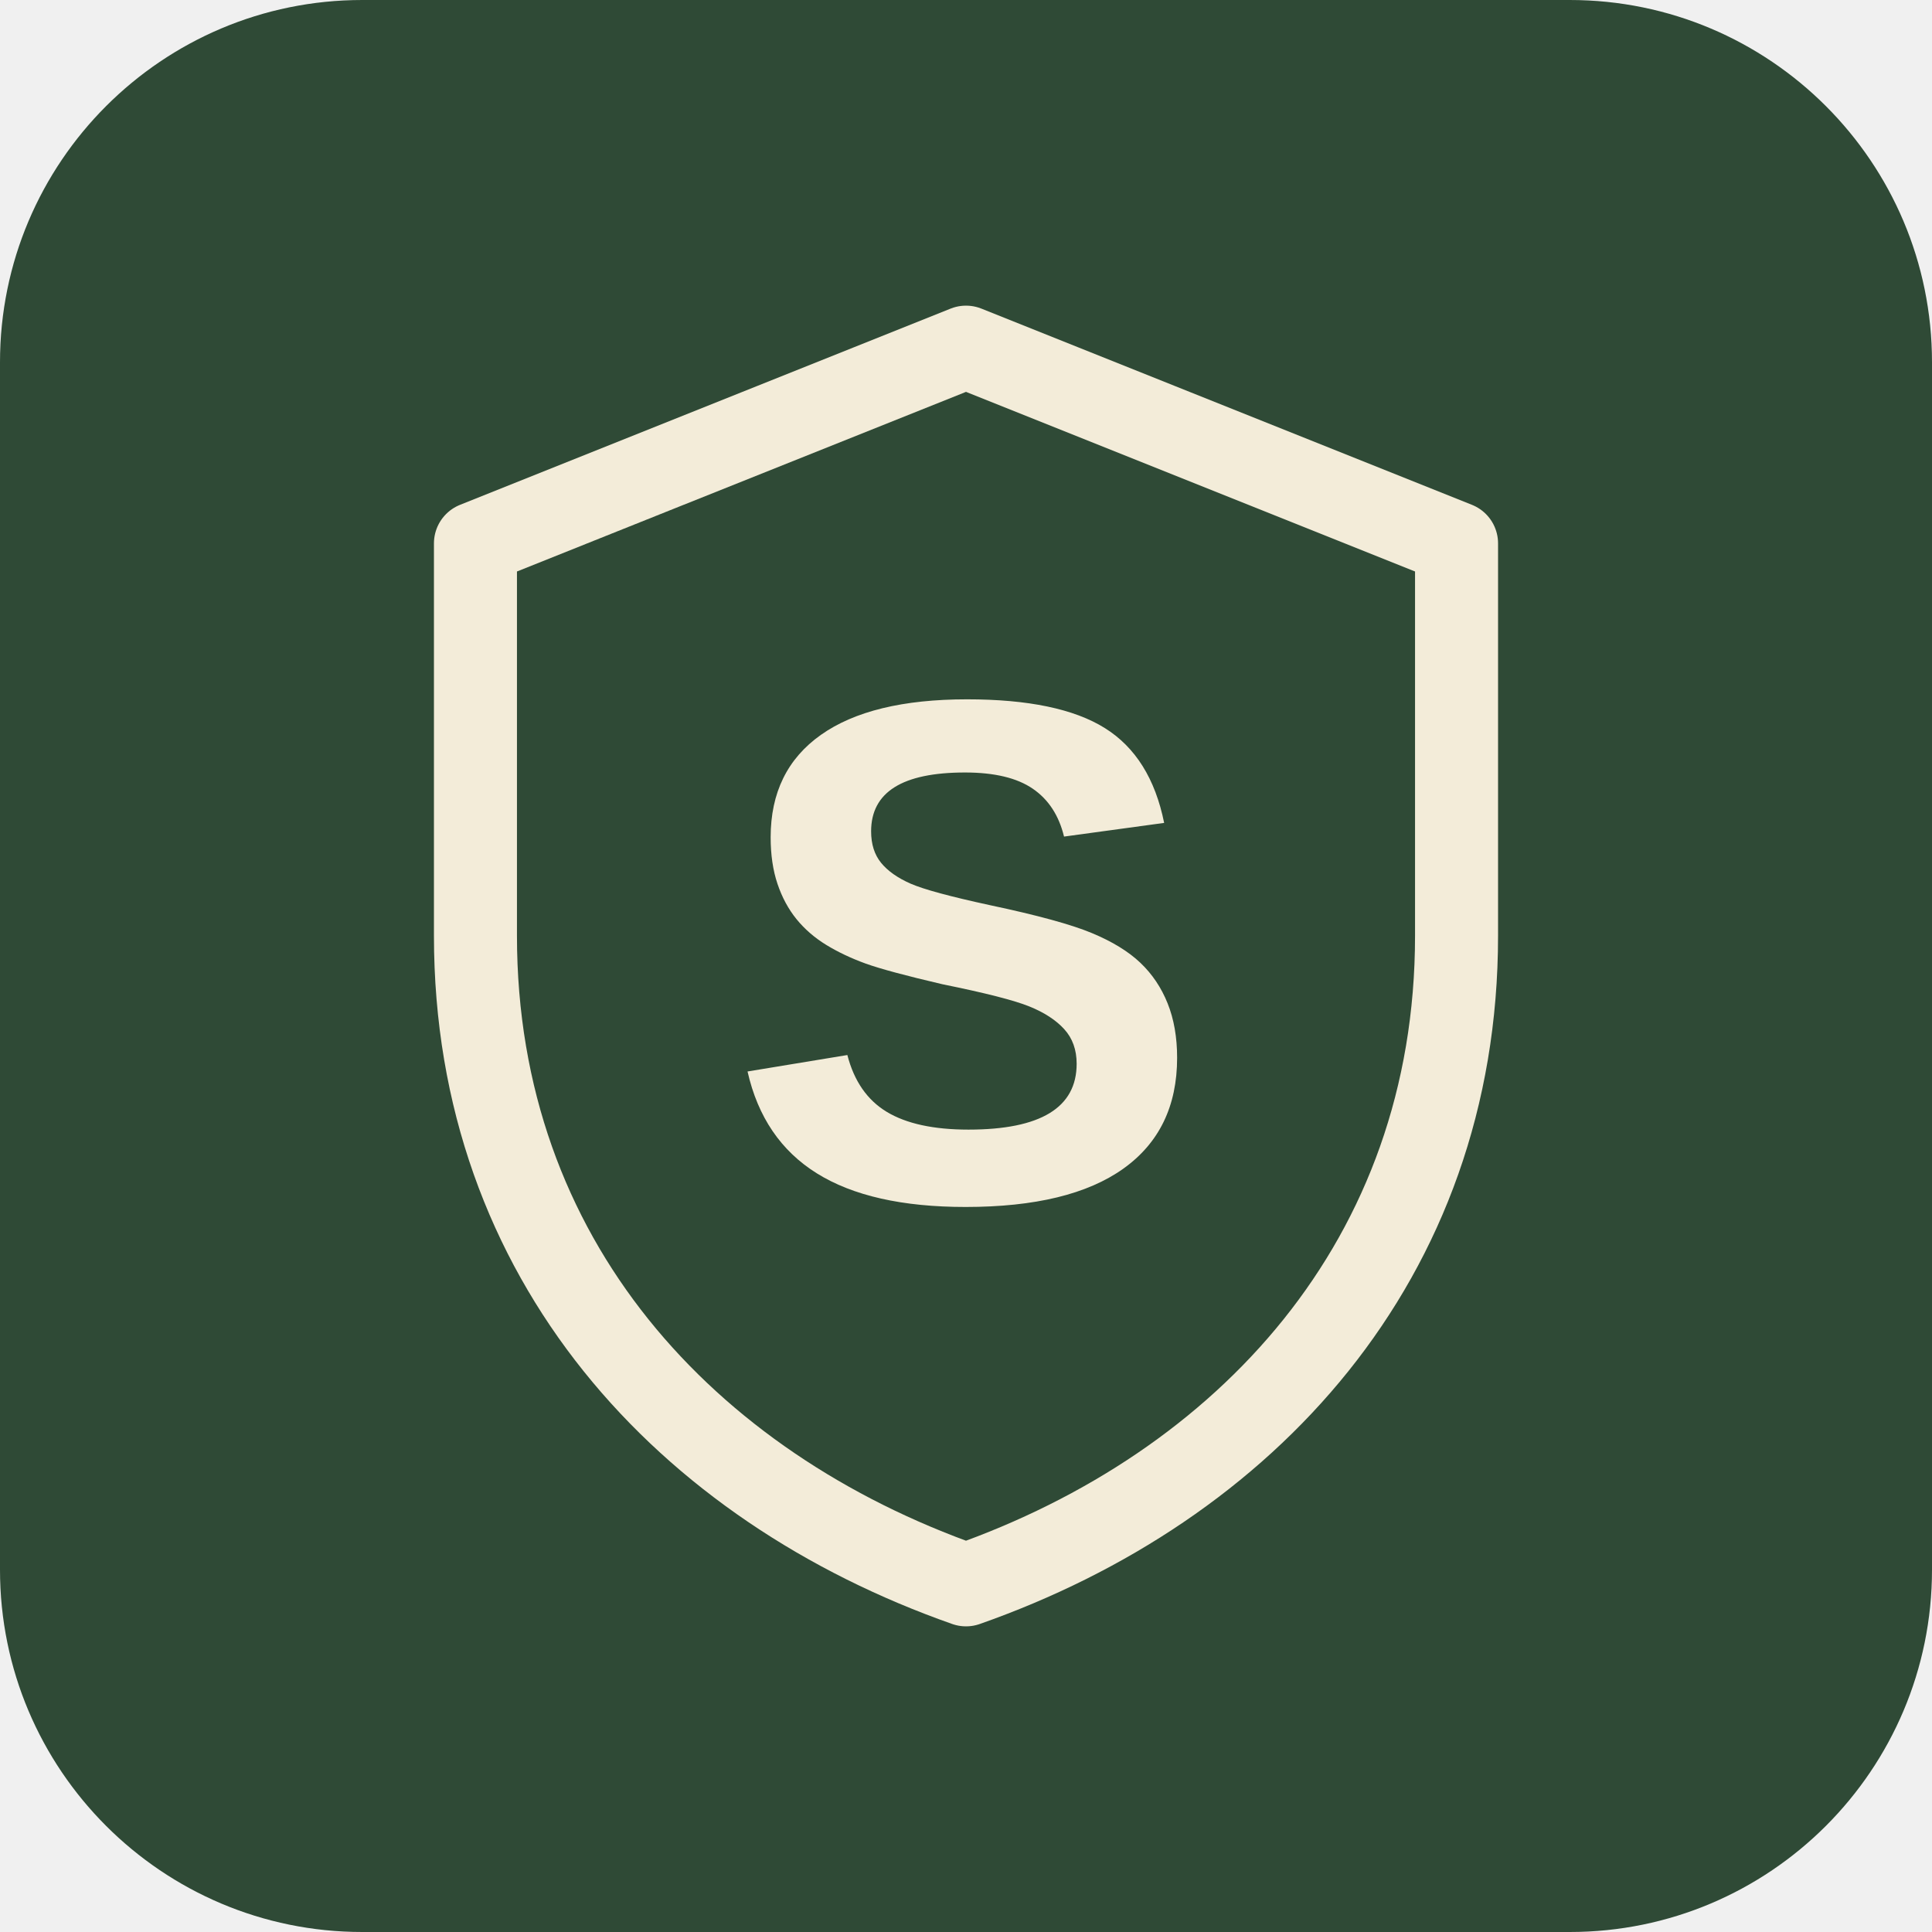
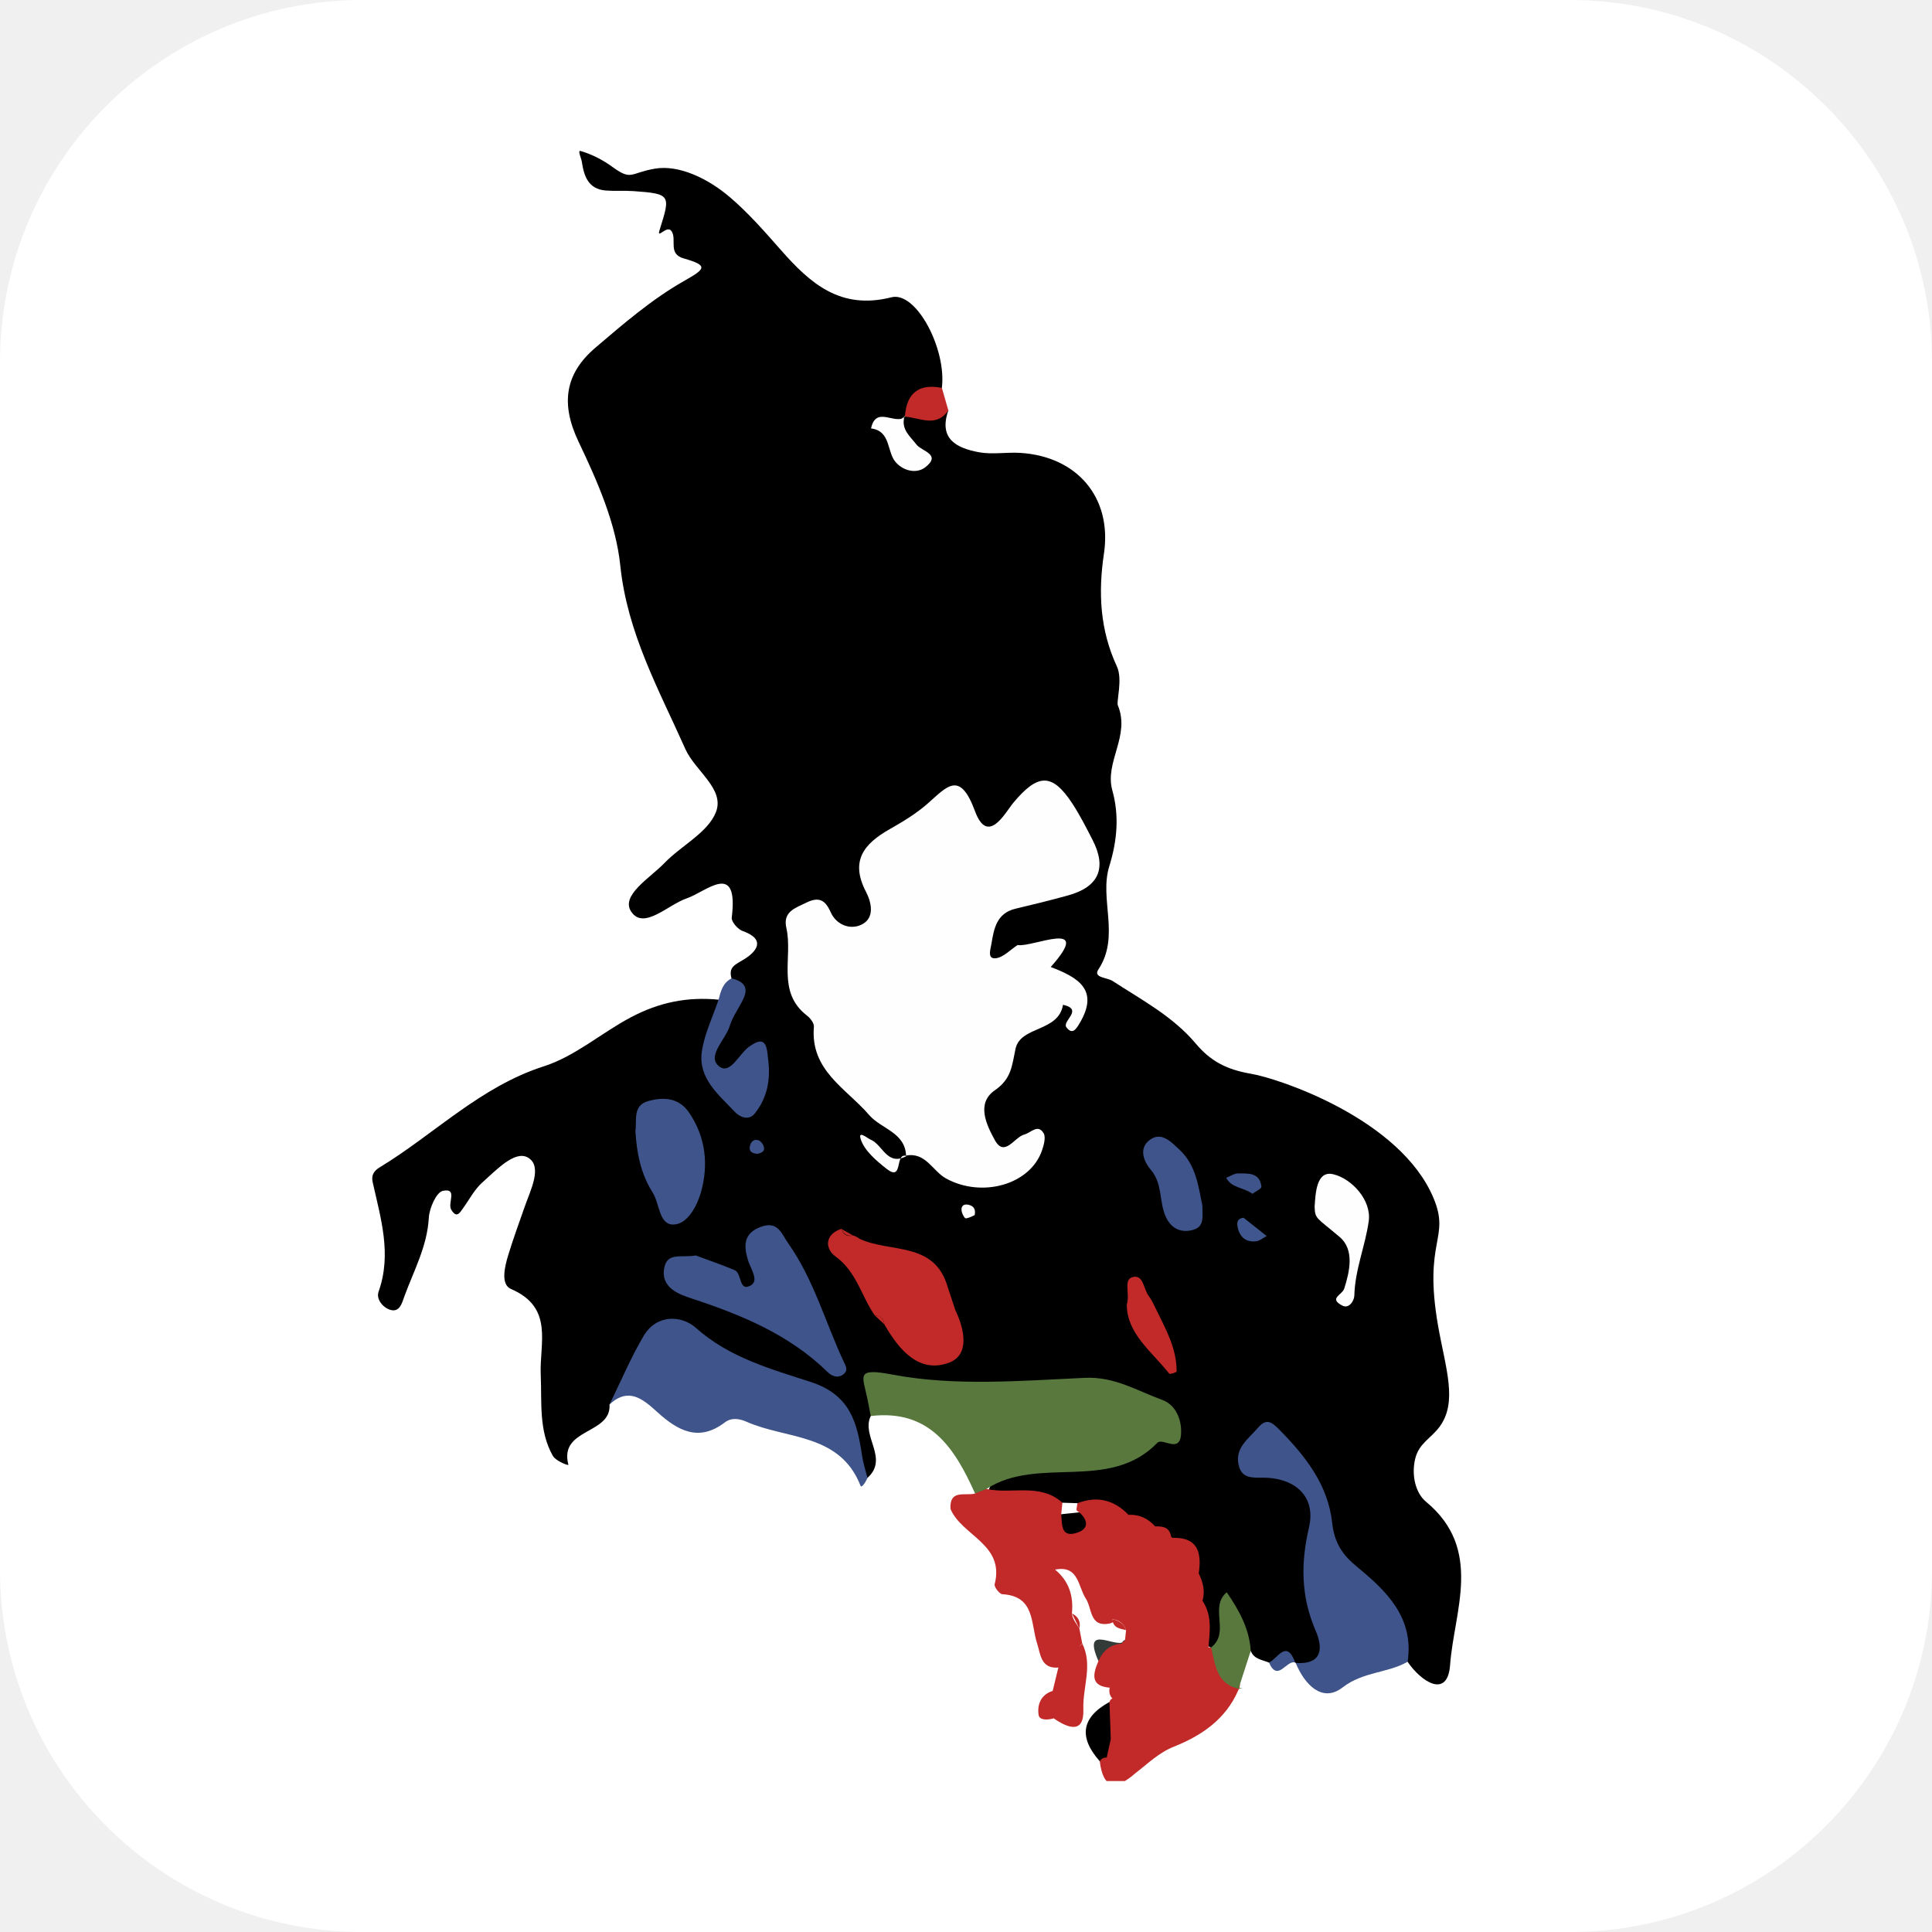
<svg xmlns="http://www.w3.org/2000/svg" viewBox="0 0 512 512">
-   <rect width="512" height="512" rx="96" fill="#2f4a36" />
-   <path d="M256 92l130 52v104c0 86-56 146-130 172-74-26-130-86-130-172V144z" fill="none" stroke="#f3ecd9" stroke-width="22" stroke-linejoin="round" />
-   <text x="256" y="318" text-anchor="middle" font-family="Arial Narrow,Arial,sans-serif" font-weight="700" font-size="190" fill="#f3ecd9">S</text>
+   <defs>
+     <style>.uuid-5d634590-e2f4-4f7d-97f2-4a0b18052733{fill:#fefefe;}.uuid-ca1b86e1-118c-4c24-9ce2-a12e15a75e37{fill:#1d1d1b;}.uuid-b8eec6a1-3fc2-4c91-bd42-89c6a3fd063d{fill:#3e548a;}.uuid-c4cb2918-3a0a-4f7e-9a4f-43b7277a7d40{fill:#58783e;}.uuid-f5a70d7b-282b-4435-88c9-e2b197eca04f{fill:#323b38;}.uuid-95c5bee2-52ce-4d1d-97fd-8442377b5ee7{fill:#3f578e;}.uuid-32778ff1-5c96-4679-9b95-179f4e7c1949{fill:#c12a28;}</style>
+   </defs>
+   <rect width="512" height="512" rx="96" fill="#ffffff" />
+   <svg x="56" y="40" width="400" height="432" viewBox="10 0 200 302" preserveAspectRatio="xMidYMid meet">
+     <g id="uuid-29a4779b-b5a3-4565-bfe4-3939b8eb5827">
+       <path d="M197.676,236.436c-1.62,2.148-3.78,3.004-4.465,5.885-.732,3.077.105,6.353,2.019,7.936,10.652,8.812,5.182,20.266,4.454,30.233-.46,6.3-5.334,3.155-7.87-.586-4.537-6.865-6.938-15.231-14.671-19.868-1.937-1.161-1.233-4.173-1.377-6.428-.352-5.499-4.337-9.042-7.257-13.145-.659-.926-1.577-1.693-2.839-1.324-.879.257-1.405,1.038-1.359,1.931.076,1.465,1.346,1.565,2.42,1.861,7.332,2.023,9.764,7.097,8.471,14.182-1.056,5.783.111,11.171,1.621,16.728,1.583,5.825-.025,7.24-5.747,6.281l-.081-.077c-1.62-.944-3.235.394-4.854.01-1.258-.527-2.799-.614-3.388-2.181-.481,1.061-1.179.832-1.576.069-1.265-2.43-2.243-4.97-2.222-7.78-.624,2.454.334,5.448-2.441,7.173-.854.162-1.549-.099-2.095-.774-1.265-2.191-1.147-4.641-1.342-7.03-.146-1.878-.546-3.714-1.039-5.527-.596-1.975-.762-4.161-2.722-5.453-.558-.381-1.099-.787-1.65-1.173-1.158-.706-2.382-1.272-3.65-1.755-1.663-.61-3.382-1.062-4.986-1.833-2.59-1.806-5.544-2.122-8.587-2.104-1.257-.035-2.492-.179-3.727-.405-4.055-1.631-8.824-.136-12.608-2.884,2.334-7.447,9.138-5.086,14.063-5.833,5.356-.812,10.416-1.29,15.304-4.213,3.588-2.145,3.383-3.262.42-5.175-3.401-2.195-7.099-3.47-11.23-3.524-11.65-.154-23.329.591-34.94-.411-4.547-.393-3.838,3.196-5.372,5.134-1.825,3.733,3.429,7.843-.61,11.458-1.896-.468-3.086-1.991-3.134-3.612-.262-8.932-6.818-11.609-13.612-13.915-5.117-1.737-9.932-3.881-14.425-6.954-3.872-2.647-7.655-2.435-9.564,2.572-1.404,3.684-5.009,5.288-7.049,8.31.363,5.591-9.417,4.351-7.62,11.156.066.25-2.335-.68-2.876-1.634-2.658-4.679-2.023-9.953-2.248-15.023-.261-5.863,2.488-12.45-5.505-15.894-1.977-.852-1.166-4.157-.499-6.342.912-2.988,1.995-5.925,3.023-8.877,1.084-3.111,3.383-7.516.604-9.132-2.426-1.41-5.929,2.389-8.449,4.619-1.444,1.278-2.381,3.133-3.539,4.733-.642.888-1.194,1.996-2.224.289-.709-1.176,1.26-4.072-1.539-3.474-1.209.258-2.506,3.196-2.605,4.981-.296,5.295-2.781,9.795-4.526,14.564-.442,1.208-.867,3.065-2.672,2.48-1.311-.425-2.606-1.95-2.106-3.359,2.468-6.948.398-13.567-1.094-20.248-.287-1.285.178-2.092,1.277-2.759,10.17-6.176,18.637-14.952,30.437-18.734,5.785-1.854,10.632-6.174,16.113-9.075,5.32-2.817,10.503-3.82,16.25-3.271,1.276,2.92.035,5.523-1.271,7.957-2.455,4.575.667,6.573,3.668,8.765,1.321.965,2.494,1.286,3.505-.313.457-.722.777-1.6.586-2.418-.589-2.528-1.993-.879-3.086-.49-6.502,2.312-5.922-1.133-4.544-5.465,1.261-3.963,3.887-7.53,3.54-11.969-.607-2.123.686-2.548,2.301-3.528,2.147-1.303,4.317-3.637-.257-5.264-.883-.314-2.092-1.711-2-2.467,1.311-10.697-4.756-4.79-8.293-3.593-3.542,1.199-7.954,5.9-10.3,2.535-2.113-3.03,3.445-6.278,6.082-9.023,3.147-3.275,8.085-5.656,9.58-9.472,1.686-4.304-3.852-7.612-5.672-11.701-4.908-11.024-10.749-21.438-12.05-33.997-.813-7.852-4.274-15.672-7.736-22.939-3.367-7.067-2.482-12.615,3.135-17.408,5.187-4.426,10.452-8.959,16.33-12.305,3.98-2.265,4.77-2.879.03-4.226-2.942-.836-1.287-3.376-2.205-4.966-.862-1.493-2.909,1.719-2.247-.379,2.017-6.385,2.077-6.636-4.846-7.125-1.704-.12-3.427.022-5.13-.111-3.246-.254-4.048-2.624-4.454-5.33-.107-.716-.848-2.17-.212-1.986,2.062.599,4.094,1.638,5.842,2.915,3.633,2.653,3.278,1.151,7.884.354,4.537-.785,9.932,1.893,13.868,5.24,3.454,2.936,6.484,6.408,9.493,9.826,5.457,6.201,11.034,11.157,20.479,8.762,4.588-1.164,10.24,9.549,9.349,16.78-1.879,2.426-5.125,3.062-7.067,5.406-.847.728-1.789,1.45-1.839,2.66-.048,1.165.86,2.973,1.301,2.839,2.131-.649-.081-1.766-.042-2.744.045-1.154.042-2.193.891-3.062,2.428-2.252,5.267-.94,7.957-.923-1.864,5.307,1.572,6.988,5.646,7.746,2.478.461,5.117-.035,7.669.123,10.578.656,17.06,8.314,15.507,18.686-1.086,7.248-.723,14.155,2.408,20.892,1.103,2.375-.131,6.474.171,7.201,2.355,5.665-2.494,10.463-1.023,15.748,1.305,4.688.908,9.285-.569,14.07-1.886,6.112,2.074,12.935-2.014,19.105-1.029,1.553,1.608,1.468,2.636,2.137,5.382,3.5,11.159,6.548,15.373,11.559,2.759,3.281,5.711,4.853,10.297,5.633,5.183.882,27.614,8.36,33.769,22.992,3.196,7.597-1.935,7.717.857,23.693,1.375,7.868,3.72,14.139.218,18.782Z" />
+       <path class="uuid-c4cb2918-3a0a-4f7e-9a4f-43b7277a7d40" d="M92.351,234.374c-.215-1.112-.416-2.227-.648-3.335-.878-4.186-2.154-5.642,4.68-4.342,11.518,2.191,23.75,1.143,35.643.6,5.522-.252,9.687,2.406,14.322,4.086,2.482.9,3.65,3.596,3.495,6.31-.213,3.71-3.425.641-4.383,1.632-8.896,9.211-22.049,2.314-31.659,8.555-.504.788-1.219,1.047-2.118.848-3.768-8.397-8.382-15.652-19.333-14.354Z" />
+       <path class="uuid-32778ff1-5c96-4679-9b95-179f4e7c1949" d="M153.119,263.536c.803,1.615,1.206,3.285.695,5.08.273.895.015,1.68-.6,2.316-1.906,1.973-4.522,2.98-6.561,4.778,2.765.459,5.673.145,8.268,1.527l.493.025c2.163,1.536,3.44,3.826,4.996,5.882.431.677.437,1.358.021,2.044-2.302,5.352-6.803,8.403-11.865,10.416-2.892,1.15-4.878,3.181-7.189,4.939-2.417-.039-5.211.677-5.843-2.931-.43-1.196-.57-2.416-.328-3.673.493-2.444,2.1-4.451,2.691-6.861l-.162.101c1.627-1.18,3.467-1.605,5.437-1.453.94.073,2.033-.199,2.65.886-.351-.915-1.191-.966-1.926-.91-2.534.192-4.811-.836-7.189-1.386l.14.399c-2.15-2.737-.785-5.051.872-7.334.582-.512,1.165-1.024,1.744-1.542.065-.599.129-1.198.194-1.797-.445-1.176-1.259-1.888-2.534-2.02l.135.543-.512.224c-2.171-3.949-2.916-8.422-3.726-12.687-.915-4.814-.009-9.498,7.084-7.427,1.997-.098,3.618.673,4.939,2.139.74,1.009,2.402.577,2.948,1.89l.207.237c2.417,1.618,3.217,4.446,4.923,6.596Z" />
+       <path class="uuid-b8eec6a1-3fc2-4c91-bd42-89c6a3fd063d" d="M43.958,232.234c2.085-4.249,3.923-8.645,6.325-12.706,2.43-4.107,7.068-3.813,9.67-1.493,6.223,5.549,13.932,7.634,21.302,10.036,7.284,2.374,8.586,7.493,9.483,13.609.206,1.403.663,2.769,1.004,4.152-.266.691-1.084,1.961-1.273,1.476-3.827-9.79-13.727-8.596-21.119-11.871-1.331-.59-2.792-.825-4.045.129-4.891,3.722-8.801,1.434-12.545-1.969-2.641-2.4-5.293-4.622-8.801-1.364Z" />
+       <path class="uuid-b8eec6a1-3fc2-4c91-bd42-89c6a3fd063d" d="M171.075,280.122c5.017.321,5.084-2.79,3.686-6.027-2.721-6.297-2.767-12.468-1.214-19.106,1.325-5.662-2.532-9.3-8.857-9.193-1.861.031-3.509-.03-4.094-2.025-.988-3.373,1.663-5.1,3.485-7.212,1.593-1.845,2.537-1.099,3.991.367,4.834,4.874,8.997,10.237,9.758,17.179.409,3.734,1.846,5.932,4.64,8.226,5.442,4.467,10.58,9.411,9.344,17.573-3.757,2.126-8.222,1.796-12.054,4.756-3.766,2.909-7.017-.531-8.685-4.538Z" />
+       <path class="uuid-32778ff1-5c96-4679-9b95-179f4e7c1949" d="M127.109,280.97c-3.281.27-3.302-2.532-3.935-4.468-1.219-3.731-.366-8.763-6.436-9.119-.539-.032-1.556-1.359-1.43-1.846,1.915-7.433-6.082-8.96-8.183-13.953,2.142-1.765,4.864-1.367,7.287-1.655,9.658-1.148,13.218,2.788,12.087,12.9,2.581,2.113,3.447,4.887,3.124,8.12.098,1.117.87,1.903,1.381,2.817.178.919.356,1.838.533,2.756-1.713,1.247-.542,5.37-4.428,4.449Z" />
+       <path class="uuid-32778ff1-5c96-4679-9b95-179f4e7c1949" d="M126.499,262.828q-3.698-12.186-19.374-11.245c-.205-3.711,2.759-2.352,4.559-2.856l2.118-.848c4.649,1.053,9.895-1.19,14.057,2.553.755.377,1.142,1.074,1.529,1.721-.003-.048.51.259.51.259,0,0,.311-.51.299-.551.038-.513.196-.946.461-1.339,3.628-1.392,6.766-.629,9.445,2.154-5.917.358-6.912,5.357-4.764,8.361,2.998,4.192,1.532,7.806,1.406,11.753-3.925.828-3.315-2.718-4.546-4.591-1.448-2.203-1.307-6.262-5.7-5.37Z" />
+       <path class="uuid-b8eec6a1-3fc2-4c91-bd42-89c6a3fd063d" d="M66.559,153.299c1.882.448,3.224,1.358,2.307,3.524-.761,1.798-2.067,3.399-2.62,5.242-.771,2.568-4.257,5.542-2.082,7.44,2.129,1.857,3.772-2.273,5.722-3.612,1.818-1.249,2.988-1.487,3.317,1.153.035.281.044.565.086.845.57,3.794.028,7.379-2.412,10.419-1.161,1.447-2.835.642-3.713-.293-2.984-3.179-6.822-6.2-6.103-11.17.475-3.286,2.029-6.415,3.1-9.614.409-1.55.778-3.124,2.399-3.933Z" />
+       <path class="uuid-c4cb2918-3a0a-4f7e-9a4f-43b7277a7d40" d="M160.556,284.926c-4.16-.909-4.367-4.478-5.143-7.664.205-.198.425-.382.613-.595,2.481-2.806-.818-6.981,2.277-9.645,2.258,3.298,4.199,6.727,4.448,10.851-.741,2.295-1.483,4.59-2.224,6.885-0,0,.709-.037.709-.037l-.68.204Z" />
+       <path class="uuid-32778ff1-5c96-4679-9b95-179f4e7c1949" d="M127.109,280.97c1.476-1.483,2.952-2.966,4.428-4.449,2.002,3.991.054,8.107.205,12.162.173,4.669-2.88,3.509-5.485,1.699-1.481-1.642-1.103-3.356-.197-5.09.35-1.441.7-2.882,1.05-4.322Z" />
+       <path class="uuid-32778ff1-5c96-4679-9b95-179f4e7c1949" d="M136.706,284.316c.28-.029.567-.117.838-.08,3.663.501,9.142-2.606,10.348,1.732.517,1.86-6.54.901-10.157,1.211-1.155-.662-1.379-1.659-1.028-2.863Z" />
+       <path class="uuid-32778ff1-5c96-4679-9b95-179f4e7c1949" d="M98.675,49.3c.274-4.358,2.488-6.251,6.855-5.407.4,1.392.8,2.784,1.201,4.176-2.296,3.313-5.348,1.292-8.134,1.155l.077.076Z" />
+       <path d="M136.824,294.233c-.252,1.136-.504,2.272-.756,3.408-.159.736-.588.966-1.287.689-3.899-4.397-3.475-8.085,1.794-10.98.895,2.265.799,4.565.249,6.883Z" />
+       <path class="uuid-32778ff1-5c96-4679-9b95-179f4e7c1949" d="M134.78,298.33c.295-.481.724-.711,1.287-.689,1.137,2.128,3.848,1.369,5.309,2.902-3.472,3.068-5.939,3.132-6.596-2.212Z" />
+       <path class="uuid-32778ff1-5c96-4679-9b95-179f4e7c1949" d="M138.895,276.539c.759,3.088-3.343,4.954-2.049,8.176-3.819-.223-3.403-2.427-2.31-4.948-.824-4.158,1.924-3.481,4.359-3.228Z" />
+       <path class="uuid-b8eec6a1-3fc2-4c91-bd42-89c6a3fd063d" d="M166.139,280.055c1.617-.767,3.227-4.413,4.854-.01-1.619-.56-3.228,3.739-4.854.01Z" />
+       <path class="uuid-f5a70d7b-282b-4435-88c9-e2b197eca04f" d="M138.895,276.539c-2.16.119-3.52,1.321-4.359,3.228-3.314-7.54,4.063-1.639,4.926-3.928-.317.129-.506.363-.567.7Z" />
+       <path class="uuid-32778ff1-5c96-4679-9b95-179f4e7c1949" d="M126.059,285.293c.066,1.697.131,3.393.197,5.09-1.086.309-2.654.409-2.808-.645-.276-1.895.412-3.748,2.611-4.445Z" />
+       <path class="uuid-32778ff1-5c96-4679-9b95-179f4e7c1949" d="M136.824,294.233c-.083-2.294-.166-4.588-.249-6.883.29-.825.763-.761,1.322-.271.494,2.513,1.047,5.034-1.073,7.154Z" />
+       <path class="uuid-32778ff1-5c96-4679-9b95-179f4e7c1949" d="M137.121,272.022c1.212.212,2.1.83,2.534,2.02-1.154-.284-2.433-.411-2.534-2.02Z" />
+       <path class="uuid-32778ff1-5c96-4679-9b95-179f4e7c1949" d="M131.003,273.765c-.46-.939-.92-1.878-1.381-2.817,1.19.58,1.662,1.514,1.381,2.817Z" />
+       <path class="uuid-5d634590-e2f4-4f7d-97f2-4a0b18052733" d="M125.695,151.183c4.918,1.894,9.133,4.151,5.32,10.478-.573.951-1.287,2.184-2.405.711-.894-1.179,3.272-3.304-.635-4.189-.846,5.105-7.881,3.885-8.799,8.158-.666,3.103-.736,5.555-3.822,7.675-3.548,2.437-1.506,6.505-.025,9.218,1.811,3.316,3.621-.541,5.478-1.014,1.217-.31,2.485-2.016,3.563-.26.454.739.058,2.191-.289,3.202-2.193,6.386-11.151,8.845-17.779,5.201-2.519-1.385-3.81-5.011-7.524-4.215l.121.105c-.081-4.411-4.611-5.06-6.832-7.637-4.312-5.003-10.923-8.231-10.247-16.361.055-.66-.661-1.594-1.276-2.066-5.699-4.385-2.584-10.813-3.822-16.219-.692-3.022,1.608-3.689,3.64-4.683,2.253-1.102,3.483-.696,4.563,1.738,1.03,2.322,3.588,3.37,5.76,2.289,2.529-1.259,1.732-4.253.801-6.032-3.015-5.763-.375-8.94,4.38-11.635,2.433-1.379,4.878-2.856,6.971-4.686,3.621-3.164,5.994-6.329,8.831,1.356,2.386,6.465,5.612.222,7.127-1.586,4.481-5.351,7.136-5.588,10.909.176,1.398,2.136,2.558,4.435,3.731,6.71,2.704,5.246,1.166,8.723-4.497,10.298-3.234.899-6.498,1.698-9.764,2.471-3.499.829-4.005,3.696-4.466,6.536-.155.955-.82,2.792.771,2.645,1.425-.132,2.729-1.585,4.086-2.455,2.588.535,14.291-5.055,6.128,4.073Z" />
+       <path class="uuid-b8eec6a1-3fc2-4c91-bd42-89c6a3fd063d" d="M59.945,204.63c1.949.727,4.61,1.639,7.201,2.717,1.363.567.736,4.11,2.989,2.819,1.576-.903-.044-3.072-.522-4.644-.822-2.698-.858-5.025,2.423-6.213,3.151-1.141,3.789,1.31,5.074,3.137,4.704,6.688,6.828,14.564,10.233,21.848.37.791.836,1.543.081,2.232-1.041.949-2.242.502-3.034-.273-7.122-6.972-15.942-10.599-25.221-13.66-2.057-.679-5.91-1.891-5.036-5.815.614-2.759,3.152-1.699,5.812-2.149Z" />
+       <path class="uuid-b8eec6a1-3fc2-4c91-bd42-89c6a3fd063d" d="M48.749,181.572c.323-1.984-.581-4.758,2.436-5.565,2.864-.766,5.633-.631,7.564,2.226,3.08,4.558,3.554,9.716,2.151,14.678-.658,2.325-2.409,5.945-5.104,5.989-2.688.044-2.546-3.875-3.838-5.917-2.227-3.52-2.947-7.288-3.209-11.411Z" />
+       <path class="uuid-32778ff1-5c96-4679-9b95-179f4e7c1949" d="M89.033,200.91c.459.131.878.342,1.256.633,4.624,4.469,12.429,3.112,16.317,8.929.478,1.439.956,2.878,1.434,4.318-.02,2.771.803,5.991-2.179,7.665-3.171,1.779-5.139-.9-7.259-2.703-1.073-.912-2.396-1.477-3.621-2.172l-.123-.205c-.062-1.105-.756-1.531-1.751-1.633-2.506-3.575-3.372-8.117-7.301-10.942-1.849-1.329-2.123-3.995,1.083-5.108.38.997,1.013,1.55,2.146,1.219Z" />
+       <path class="uuid-5d634590-e2f4-4f7d-97f2-4a0b18052733" d="M174.587,195.571c.171-2.322.273-6.735,3.439-5.993,3.388.794,7.125,4.763,6.584,8.693-.628,4.563-2.55,8.99-2.665,13.777-.022.935-.957,2.52-2.225,1.865-2.599-1.342-.018-1.97.357-3.158.971-3.08,1.957-7.159-.845-9.545-4.279-3.642-4.582-3.285-4.645-5.64Z" />
+       <path class="uuid-b8eec6a1-3fc2-4c91-bd42-89c6a3fd063d" d="M153.787,195.359c.022,2.149.436,4.011-1.877,4.571-2.26.547-3.915-.403-4.862-2.392-1.32-2.77-.558-6.161-2.794-8.762-1.278-1.487-2.238-3.818-.448-5.367,2.31-1.998,4.266.264,5.785,1.669,3.066,2.837,3.479,6.904,4.197,10.28Z" />
+       <path class="uuid-32778ff1-5c96-4679-9b95-179f4e7c1949" d="M139.787,213.763c.643-2.195-.708-4.649,1.1-5.13,2-.532,2,2.246,2.964,3.501.51.665.873,1.452,1.243,2.214,1.824,3.757,3.956,7.417,3.926,11.777-.001.149-1.243.55-1.362.4-3.234-4.082-7.843-7.403-7.871-12.762Z" />
+       <path class="uuid-32778ff1-5c96-4679-9b95-179f4e7c1949" d="M154.921,277.237c-4.195,2.921-7.912-.121-11.807-.949,2.652-1.95,5.296-3.91,7.96-5.843.888-.644,1.825-1.221,2.739-1.829,1.822,2.687,1.346,5.669,1.108,8.621Z" />
+       <path class="uuid-5d634590-e2f4-4f7d-97f2-4a0b18052733" d="M98.598,49.224c-.672,2.35,1.042,3.637,2.244,5.192.959,1.242,4.659,1.781,1.642,4.171-1.533,1.214-3.922.806-5.449-.857-1.768-1.926-.868-5.825-4.625-6.326.898-4.256,4.444-.607,6.266-2.105l-.077-.076Z" />
+       <path class="uuid-32778ff1-5c96-4679-9b95-179f4e7c1949" d="M94.98,217.579c1.42-.371,2.85-.312,3.889.763,5.914,6.117,8.202,3.026,9.172-3.553,1.705,3.545,2.663,8.251-1.152,9.688-5.521,2.08-9.225-2.281-11.909-6.898Z" />
+       <path class="uuid-32778ff1-5c96-4679-9b95-179f4e7c1949" d="M106.606,210.472c-5.389-3.069-12.456-3.063-16.317-8.929,5.617,2.651,13.909.402,16.317,8.929Z" />
+       <path class="uuid-5d634590-e2f4-4f7d-97f2-4a0b18052733" d="M98.779,186.148c-1.974-.314-.384,4.873-3.513,2.41-1.922-1.513-4.138-3.392-4.789-5.542-.495-1.633,1.286-.078,1.878.167,2.225.92,3.001,4.906,6.545,3.07l-.121-.105Z" />
+       <path class="uuid-32778ff1-5c96-4679-9b95-179f4e7c1949" d="M153.119,263.536c-4.074-.379-4.848-3.225-4.923-6.596,4.798-.163,5.487,2.747,4.923,6.596Z" />
+       <path class="uuid-b8eec6a1-3fc2-4c91-bd42-89c6a3fd063d" d="M163.061,193.206c-1.644-1.227-3.872-1.046-4.856-2.965.733-.287,1.466-.813,2.2-.813,1.859-0,4.03-.19,4.327,2.453.042.376-1.092.885-1.671,1.325Z" />
+       <path class="uuid-95c5bee2-52ce-4d1d-97fd-8442377b5ee7" d="M161.424,197.639c1.398,1.108,2.838,2.25,4.278,3.392-.65.336-1.275.889-1.954.966-1.933.22-3.082-.817-3.44-2.685-.153-.801-.028-1.564,1.117-1.672Z" />
+       <path class="uuid-5d634590-e2f4-4f7d-97f2-4a0b18052733" d="M111.606,197.157c-.395.16-1.008.537-1.65.595-.216.019-.623-.745-.735-1.201-.221-.906.196-1.527,1.168-1.329.761.155,1.495.563,1.217,1.936Z" />
+       <path class="uuid-b8eec6a1-3fc2-4c91-bd42-89c6a3fd063d" d="M71.291,185.806c-.824-.107-1.546-.385-1.336-1.399.169-.815.717-1.417,1.618-1.112.392.133.784.635.931,1.055.366,1.05-.425,1.285-1.212,1.456Z" />
+       <path class="uuid-5d634590-e2f4-4f7d-97f2-4a0b18052733" d="M127.641,252.569c.072-.712.144-1.424.216-2.136l2.799.089c-.067.42-.186.842-.175,1.26.004.148.326.288.503.431-.899,2.144-2.049,1.934-3.344.356Z" />
+       <path class="uuid-32778ff1-5c96-4679-9b95-179f4e7c1949" d="M147.989,256.704c-1.34-.072-2.438-.521-2.948-1.89,1.406-.031,2.682.139,2.948,1.89Z" />
+       <path class="uuid-32778ff1-5c96-4679-9b95-179f4e7c1949" d="M93.106,215.741c1.035.06,1.661.558,1.751,1.633-.584-.544-1.167-1.089-1.751-1.633Z" />
+       <path class="uuid-32778ff1-5c96-4679-9b95-179f4e7c1949" d="M89.033,200.91c-1.068.216-1.729-.287-2.146-1.219.715.406,1.431.813,2.146,1.219Z" />
+       <path d="M127.641,252.569c1.115-.119,2.229-.237,3.344-.356,1.599,1.418,1.833,3.019-.342,3.756-3.128,1.061-2.819-1.522-3.001-3.4Z" />
+     </g>
+   </svg>
</svg>
